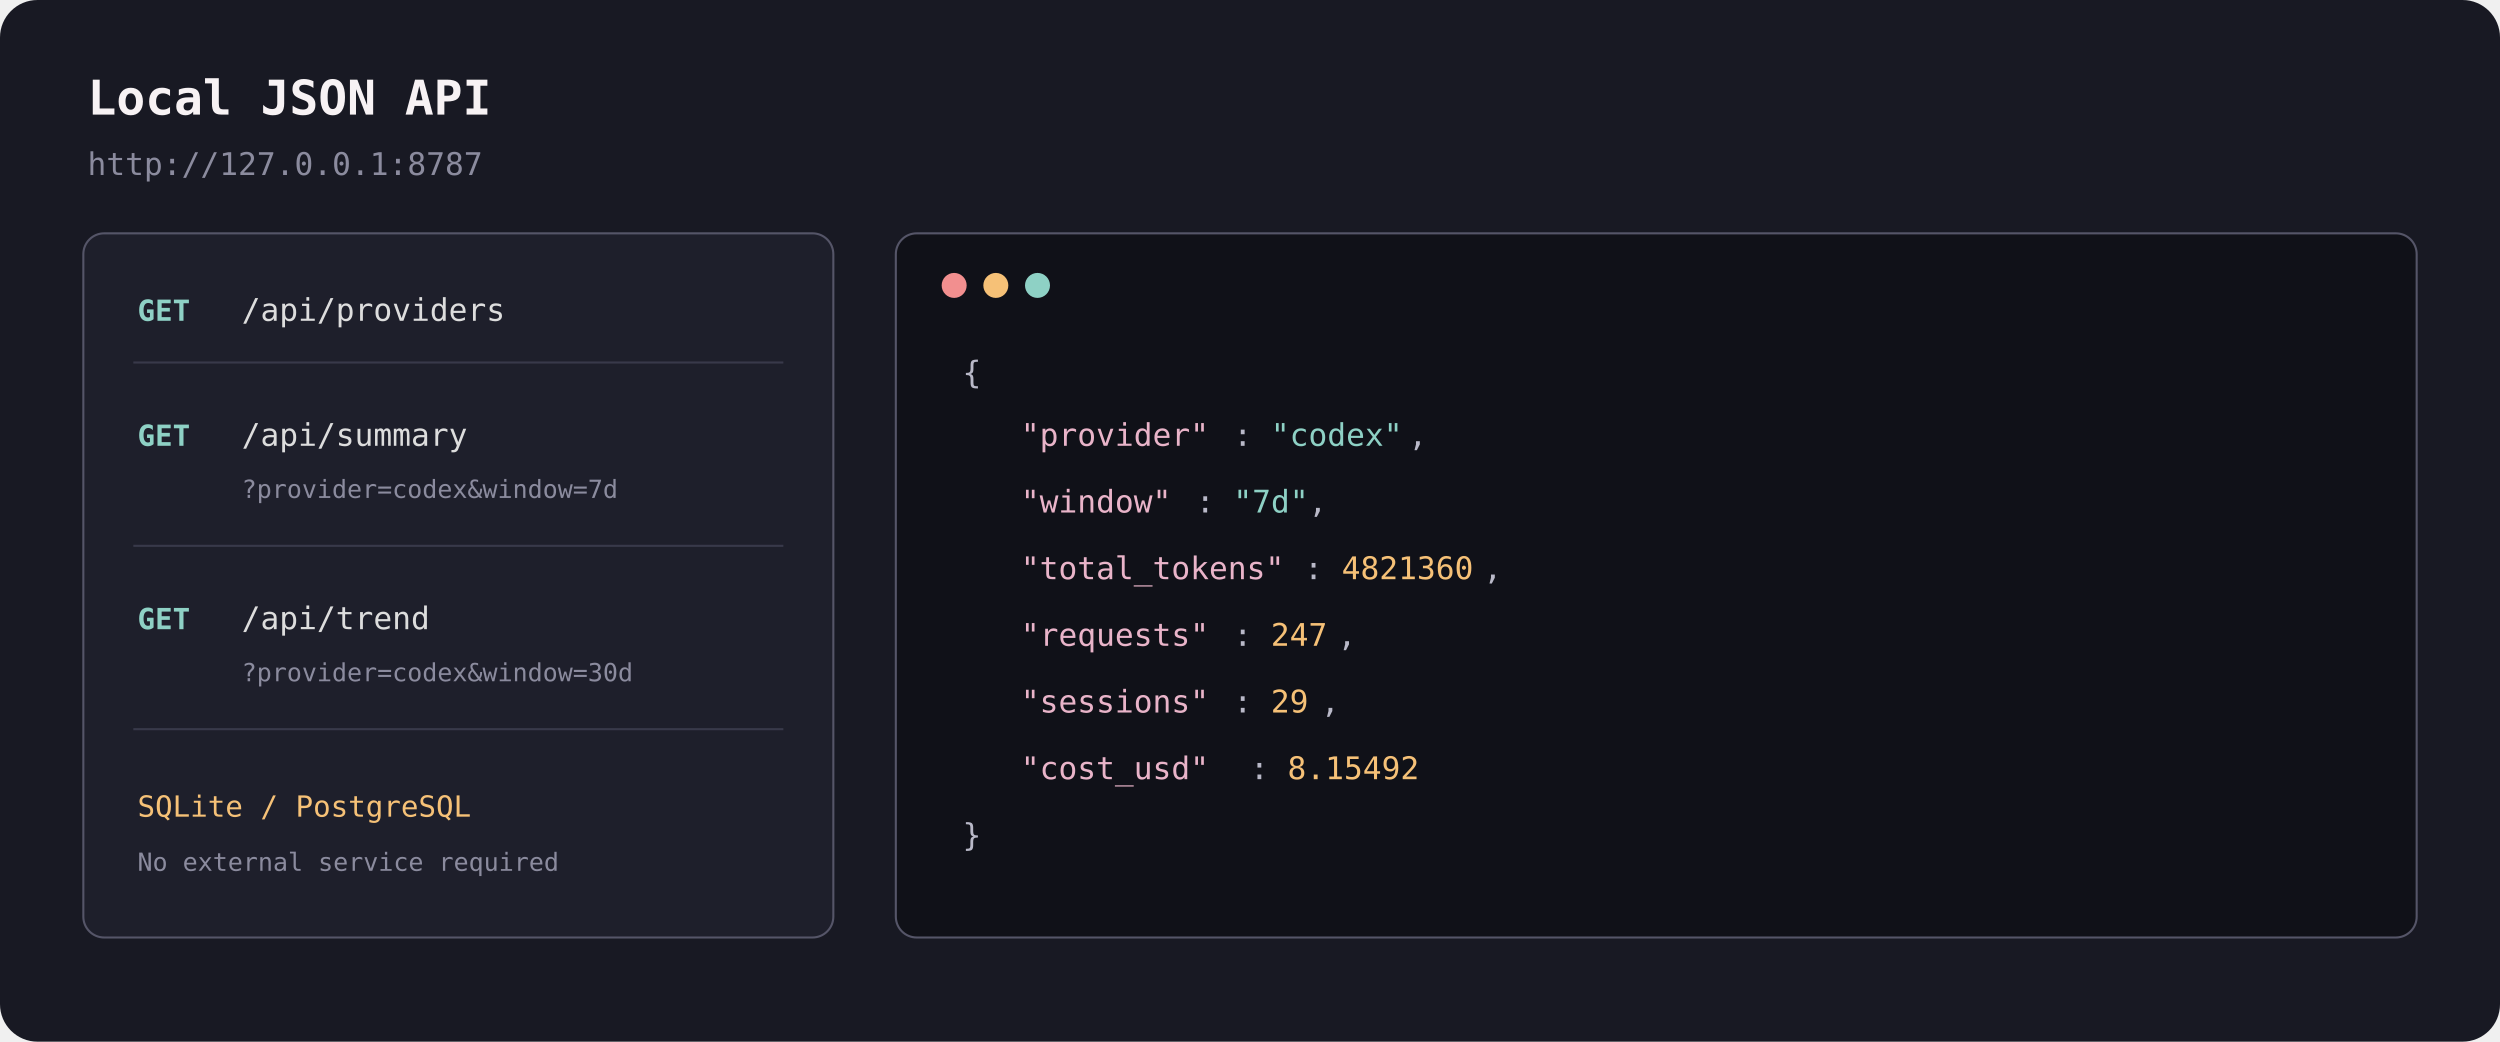
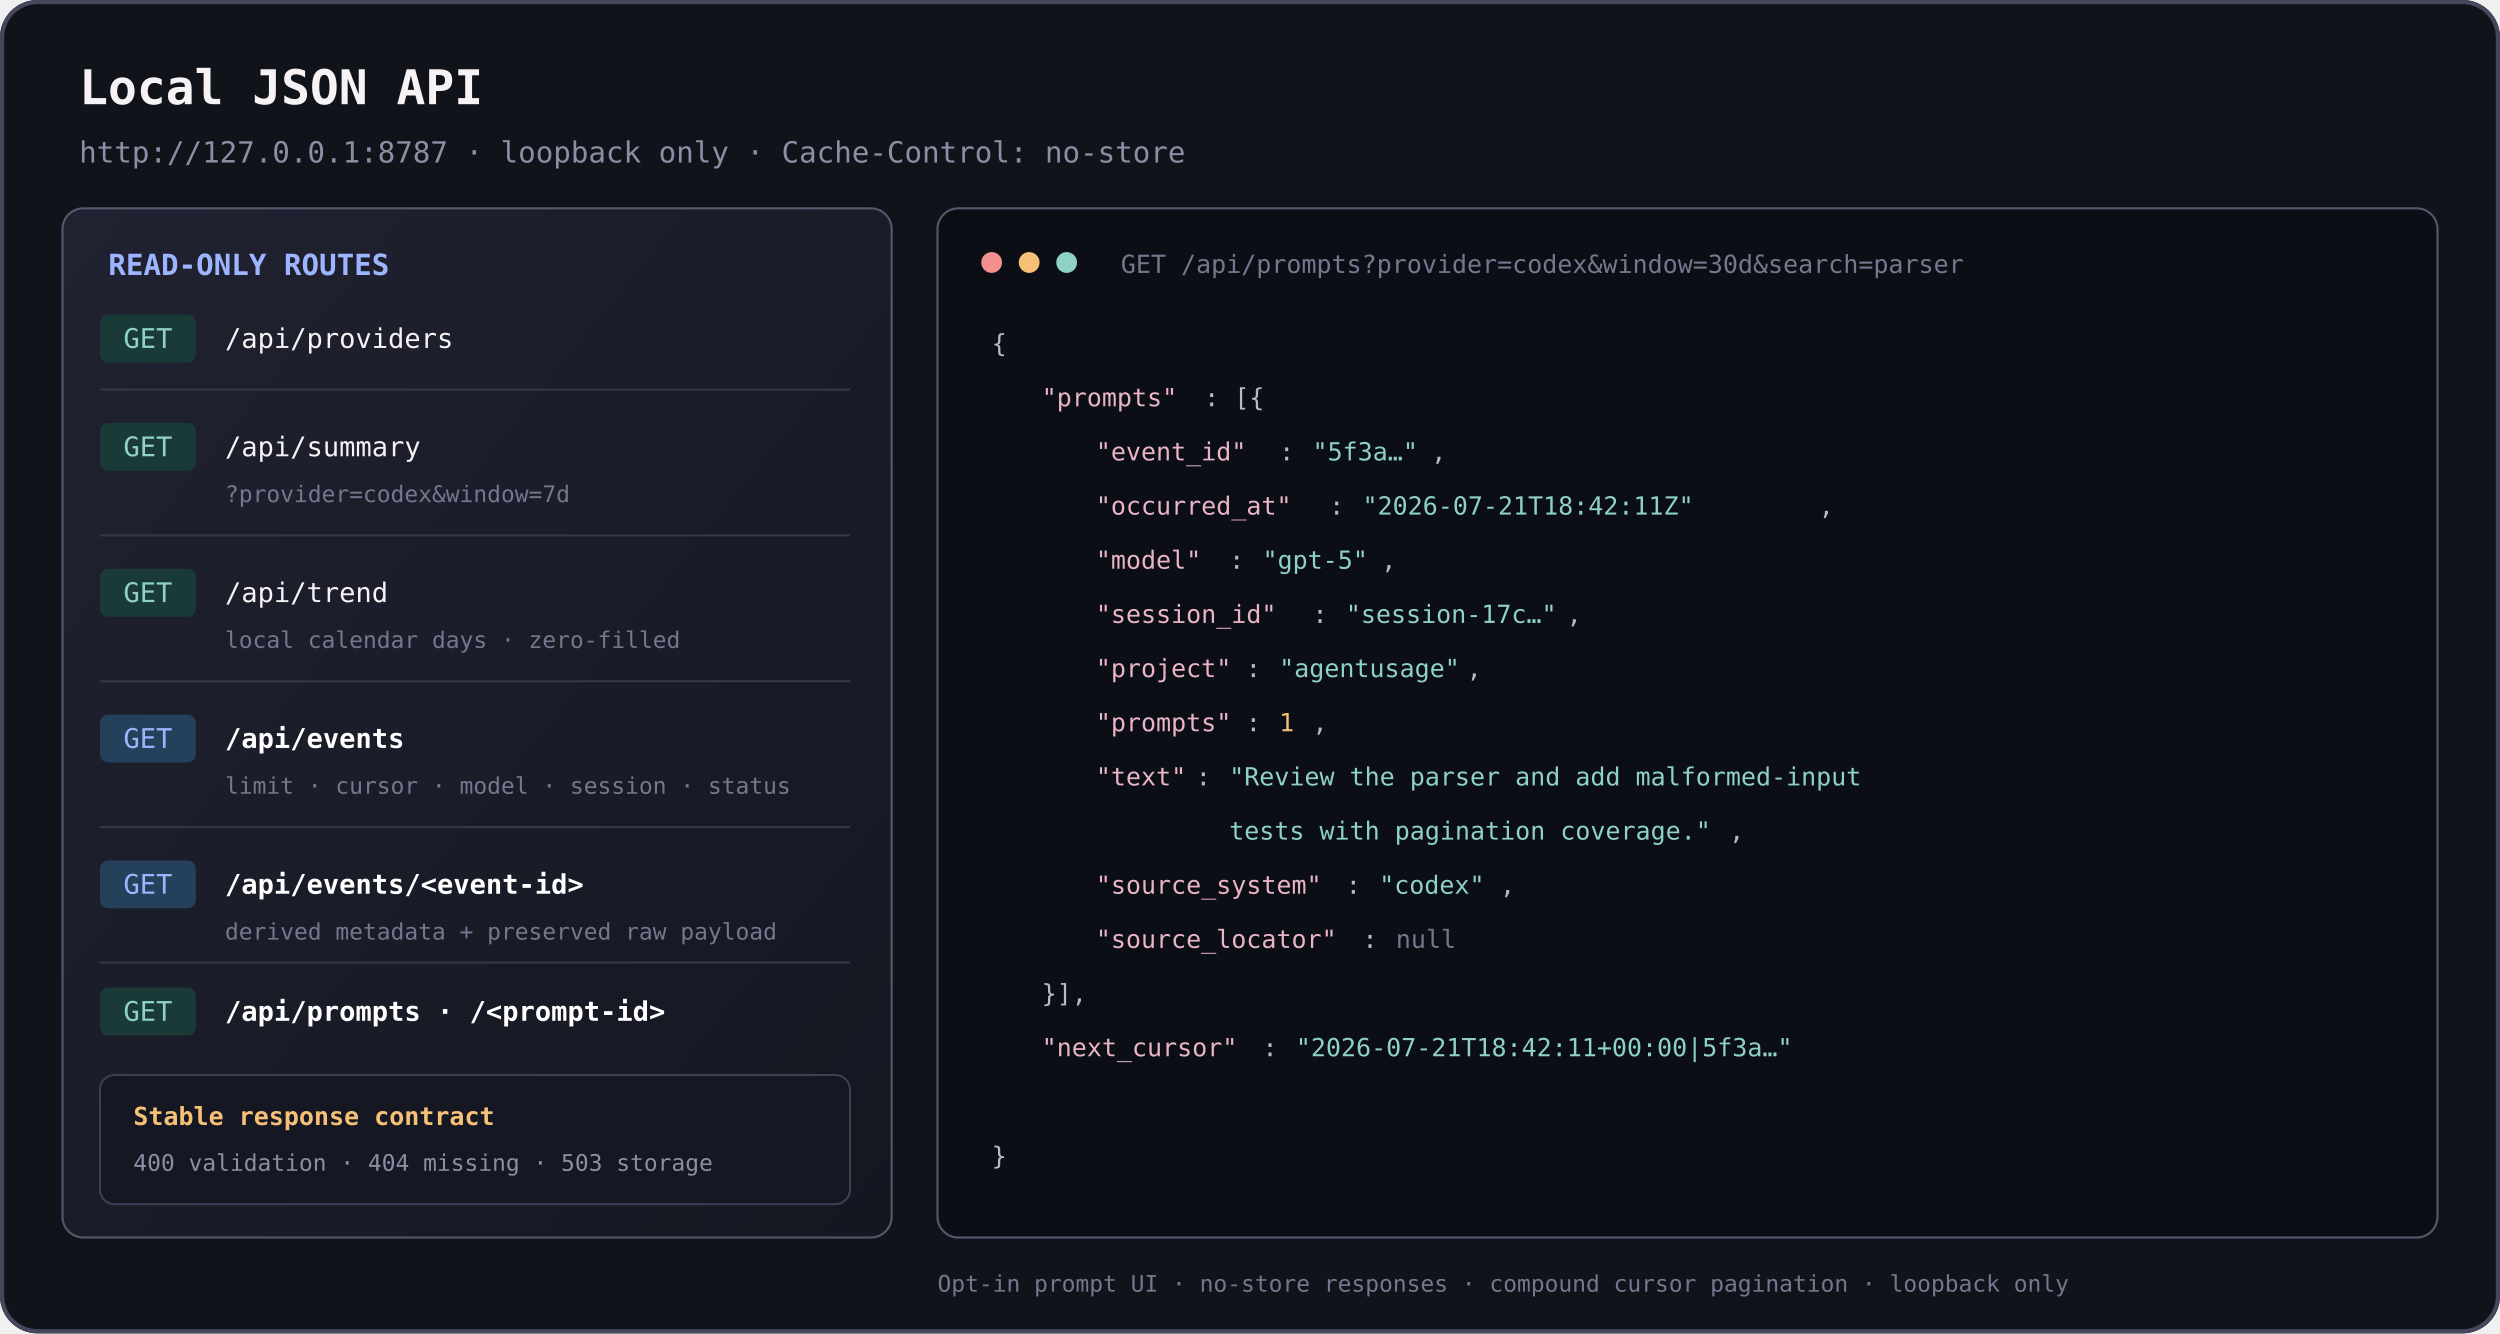
- <svg xmlns="http://www.w3.org/2000/svg" width="1200" height="500" viewBox="0 0 1200 500" role="img" aria-labelledby="title desc">
-   <rect width="1200" height="500" rx="18" fill="#181923" />
-   <g font-family="ui-monospace, monospace">
-     <text x="42" y="55" fill="#f7f2f4" font-size="23" font-weight="700">Local JSON API</text>
-     <text x="42" y="84" fill="#8b8b9e" font-size="15">http://127.0.0.1:8787</text>
-     <rect x="40" y="112" width="360" height="338" rx="10" fill="#1e1f2b" stroke="#555568" />
-     <text x="66" y="154" fill="#8ed1c5" font-size="14" font-weight="700">GET</text>
-     <text x="116" y="154" fill="#ddd" font-size="15">/api/providers</text>
-     <line x1="64" y1="174" x2="376" y2="174" stroke="#38394a" />
-     <text x="66" y="214" fill="#8ed1c5" font-size="14" font-weight="700">GET</text>
-     <text x="116" y="214" fill="#ddd" font-size="15">/api/summary</text>
-     <text x="116" y="239" fill="#8b8b9e" font-size="12">?provider=codex&amp;window=7d</text>
-     <line x1="64" y1="262" x2="376" y2="262" stroke="#38394a" />
-     <text x="66" y="302" fill="#8ed1c5" font-size="14" font-weight="700">GET</text>
-     <text x="116" y="302" fill="#ddd" font-size="15">/api/trend</text>
-     <text x="116" y="327" fill="#8b8b9e" font-size="12">?provider=codex&amp;window=30d</text>
-     <line x1="64" y1="350" x2="376" y2="350" stroke="#38394a" />
-     <text x="66" y="392" fill="#f6c177" font-size="14">SQLite / PostgreSQL</text>
-     <text x="66" y="418" fill="#8b8b9e" font-size="12">No external service required</text>
-     <rect x="430" y="112" width="730" height="338" rx="10" fill="#101118" stroke="#555568" />
-     <circle cx="458" cy="137" r="6" fill="#f28f8f" />
-     <circle cx="478" cy="137" r="6" fill="#f6c177" />
-     <circle cx="498" cy="137" r="6" fill="#8ed1c5" />
-     <g font-size="15">
-       <text x="462" y="184" fill="#b9b9c8">{</text>
-       <text x="490" y="214" fill="#e9b4c9">"provider"</text>
-       <text x="592" y="214" fill="#b9b9c8">:</text>
-       <text x="610" y="214" fill="#8ed1c5">"codex"</text>
-       <text x="676" y="214" fill="#b9b9c8">,</text>
-       <text x="490" y="246" fill="#e9b4c9">"window"</text>
-       <text x="574" y="246" fill="#b9b9c8">:</text>
-       <text x="592" y="246" fill="#8ed1c5">"7d"</text>
-       <text x="628" y="246" fill="#b9b9c8">,</text>
-       <text x="490" y="278" fill="#e9b4c9">"total_tokens"</text>
-       <text x="626" y="278" fill="#b9b9c8">:</text>
-       <text x="644" y="278" fill="#f6c177">4821360</text>
-       <text x="712" y="278" fill="#b9b9c8">,</text>
-       <text x="490" y="310" fill="#e9b4c9">"requests"</text>
-       <text x="592" y="310" fill="#b9b9c8">:</text>
-       <text x="610" y="310" fill="#f6c177">247</text>
-       <text x="642" y="310" fill="#b9b9c8">,</text>
-       <text x="490" y="342" fill="#e9b4c9">"sessions"</text>
-       <text x="592" y="342" fill="#b9b9c8">:</text>
-       <text x="610" y="342" fill="#f6c177">29</text>
-       <text x="634" y="342" fill="#b9b9c8">,</text>
-       <text x="490" y="374" fill="#e9b4c9">"cost_usd"</text>
-       <text x="600" y="374" fill="#b9b9c8">:</text>
-       <text x="618" y="374" fill="#f6c177">8.15492</text>
-       <text x="462" y="406" fill="#b9b9c8">}</text>
+ <svg xmlns="http://www.w3.org/2000/svg" width="1200" height="640" viewBox="0 0 1200 640" role="img" aria-labelledby="title desc">
+   <defs>
+     <linearGradient id="api-panel" x1="0" y1="0" x2="1" y2="1">
+       <stop offset="0" stop-color="#202231" />
+       <stop offset="1" stop-color="#141620" />
+     </linearGradient>
+   </defs>
+   <rect width="1200" height="640" rx="18" fill="#11131b" />
+   <rect x="1" y="1" width="1198" height="638" rx="17" fill="none" stroke="#45485d" stroke-width="2" />
+   <g font-family="ui-monospace, SFMono-Regular, Menlo, monospace">
+     <text x="38" y="50" fill="#f7f2f4" font-size="23" font-weight="700">Local JSON API</text>
+     <text x="38" y="78" fill="#8b8fa5" font-size="14">http://127.0.0.1:8787 · loopback only · Cache-Control: no-store</text>
+     <rect x="30" y="100" width="398" height="494" rx="10" fill="url(#api-panel)" stroke="#55596e" />
+     <text x="52" y="132" fill="#9db5ff" font-size="14" font-weight="700">READ-ONLY ROUTES</text>
+     <g font-size="13">
+       <rect x="48" y="151" width="46" height="23" rx="4" fill="#193a36" />
+       <text x="71" y="167" fill="#8ed1c5" text-anchor="middle">GET</text>
+       <text x="108" y="167" fill="#f7f2f4">/api/providers</text>
+       <line x1="48" y1="187" x2="408" y2="187" stroke="#343748" />
+       <rect x="48" y="203" width="46" height="23" rx="4" fill="#193a36" />
+       <text x="71" y="219" fill="#8ed1c5" text-anchor="middle">GET</text>
+       <text x="108" y="219" fill="#f7f2f4">/api/summary</text>
+       <text x="108" y="241" fill="#73788e" font-size="11">?provider=codex&amp;window=7d</text>
+       <line x1="48" y1="257" x2="408" y2="257" stroke="#343748" />
+       <rect x="48" y="273" width="46" height="23" rx="4" fill="#193a36" />
+       <text x="71" y="289" fill="#8ed1c5" text-anchor="middle">GET</text>
+       <text x="108" y="289" fill="#f7f2f4">/api/trend</text>
+       <text x="108" y="311" fill="#73788e" font-size="11">local calendar days · zero-filled</text>
+       <line x1="48" y1="327" x2="408" y2="327" stroke="#343748" />
+       <rect x="48" y="343" width="46" height="23" rx="4" fill="#24405a" />
+       <text x="71" y="359" fill="#9db5ff" text-anchor="middle">GET</text>
+       <text x="108" y="359" fill="#ffffff" font-weight="700">/api/events</text>
+       <text x="108" y="381" fill="#73788e" font-size="11">limit · cursor · model · session · status</text>
+       <line x1="48" y1="397" x2="408" y2="397" stroke="#343748" />
+       <rect x="48" y="413" width="46" height="23" rx="4" fill="#24405a" />
+       <text x="71" y="429" fill="#9db5ff" text-anchor="middle">GET</text>
+       <text x="108" y="429" fill="#ffffff" font-weight="700">/api/events/&lt;event-id&gt;</text>
+       <text x="108" y="451" fill="#73788e" font-size="11">derived metadata + preserved raw payload</text>
+       <line x1="48" y1="462" x2="408" y2="462" stroke="#343748" />
+       <rect x="48" y="474" width="46" height="23" rx="4" fill="#193a36" />
+       <text x="71" y="490" fill="#8ed1c5" text-anchor="middle">GET</text>
+       <text x="108" y="490" fill="#ffffff" font-weight="700">/api/prompts · /&lt;prompt-id&gt;</text>
    </g>
+     <rect x="48" y="516" width="360" height="62" rx="7" fill="#151722" stroke="#3c4054" />
+     <text x="64" y="540" fill="#f6c177" font-size="12" font-weight="700">Stable response contract</text>
+     <text x="64" y="562" fill="#8b8fa5" font-size="11">400 validation · 404 missing · 503 storage</text>
+     <rect x="450" y="100" width="720" height="494" rx="10" fill="#0c0e15" stroke="#55596e" />
+     <circle cx="476" cy="126" r="5" fill="#f28f8f" />
+     <circle cx="494" cy="126" r="5" fill="#f6c177" />
+     <circle cx="512" cy="126" r="5" fill="#8ed1c5" />
+     <text x="538" y="131" fill="#73788e" font-size="12">GET /api/prompts?provider=codex&amp;window=30d&amp;search=parser</text>
+     <g font-size="12">
+       <text x="476" y="169" fill="#b9b9c8">{</text>
+       <text x="500" y="195" fill="#e9b4c9">"prompts"</text>
+       <text x="578" y="195" fill="#b9b9c8">: [{</text>
+       <text x="526" y="221" fill="#e9b4c9">"event_id"</text>
+       <text x="614" y="221" fill="#b9b9c8">:</text>
+       <text x="630" y="221" fill="#8ed1c5">"5f3a…"</text>
+       <text x="687" y="221" fill="#b9b9c8">,</text>
+       <text x="526" y="247" fill="#e9b4c9">"occurred_at"</text>
+       <text x="638" y="247" fill="#b9b9c8">:</text>
+       <text x="654" y="247" fill="#8ed1c5">"2026-07-21T18:42:11Z"</text>
+       <text x="873" y="247" fill="#b9b9c8">,</text>
+       <text x="526" y="273" fill="#e9b4c9">"model"</text>
+       <text x="590" y="273" fill="#b9b9c8">:</text>
+       <text x="606" y="273" fill="#8ed1c5">"gpt-5"</text>
+       <text x="663" y="273" fill="#b9b9c8">,</text>
+       <text x="526" y="299" fill="#e9b4c9">"session_id"</text>
+       <text x="630" y="299" fill="#b9b9c8">:</text>
+       <text x="646" y="299" fill="#8ed1c5">"session-17c…"</text>
+       <text x="752" y="299" fill="#b9b9c8">,</text>
+       <text x="526" y="325" fill="#e9b4c9">"project"</text>
+       <text x="598" y="325" fill="#b9b9c8">:</text>
+       <text x="614" y="325" fill="#8ed1c5">"agentusage"</text>
+       <text x="704" y="325" fill="#b9b9c8">,</text>
+       <text x="526" y="351" fill="#e9b4c9">"prompts"</text>
+       <text x="598" y="351" fill="#b9b9c8">:</text>
+       <text x="614" y="351" fill="#f6c177">1</text>
+       <text x="630" y="351" fill="#b9b9c8">,</text>
+       <text x="526" y="377" fill="#e9b4c9">"text"</text>
+       <text x="574" y="377" fill="#b9b9c8">:</text>
+       <text x="590" y="377" fill="#8ed1c5">"Review the parser and add malformed-input</text>
+       <text x="590" y="403" fill="#8ed1c5">tests with pagination coverage."</text>
+       <text x="830" y="403" fill="#b9b9c8">,</text>
+       <text x="526" y="429" fill="#e9b4c9">"source_system"</text>
+       <text x="646" y="429" fill="#b9b9c8">:</text>
+       <text x="662" y="429" fill="#8ed1c5">"codex"</text>
+       <text x="720" y="429" fill="#b9b9c8">,</text>
+       <text x="526" y="455" fill="#e9b4c9">"source_locator"</text>
+       <text x="654" y="455" fill="#b9b9c8">:</text>
+       <text x="670" y="455" fill="#73788e">null</text>
+       <text x="500" y="481" fill="#b9b9c8">}],</text>
+       <text x="500" y="507" fill="#e9b4c9">"next_cursor"</text>
+       <text x="606" y="507" fill="#b9b9c8">:</text>
+       <text x="622" y="507" fill="#8ed1c5">"2026-07-21T18:42:11+00:00|5f3a…"</text>
+       <text x="476" y="559" fill="#b9b9c8">}</text>
+     </g>
+     <text x="450" y="620" fill="#73788e" font-size="11">Opt-in prompt UI · no-store responses · compound cursor pagination · loopback only</text>
  </g>
</svg>
